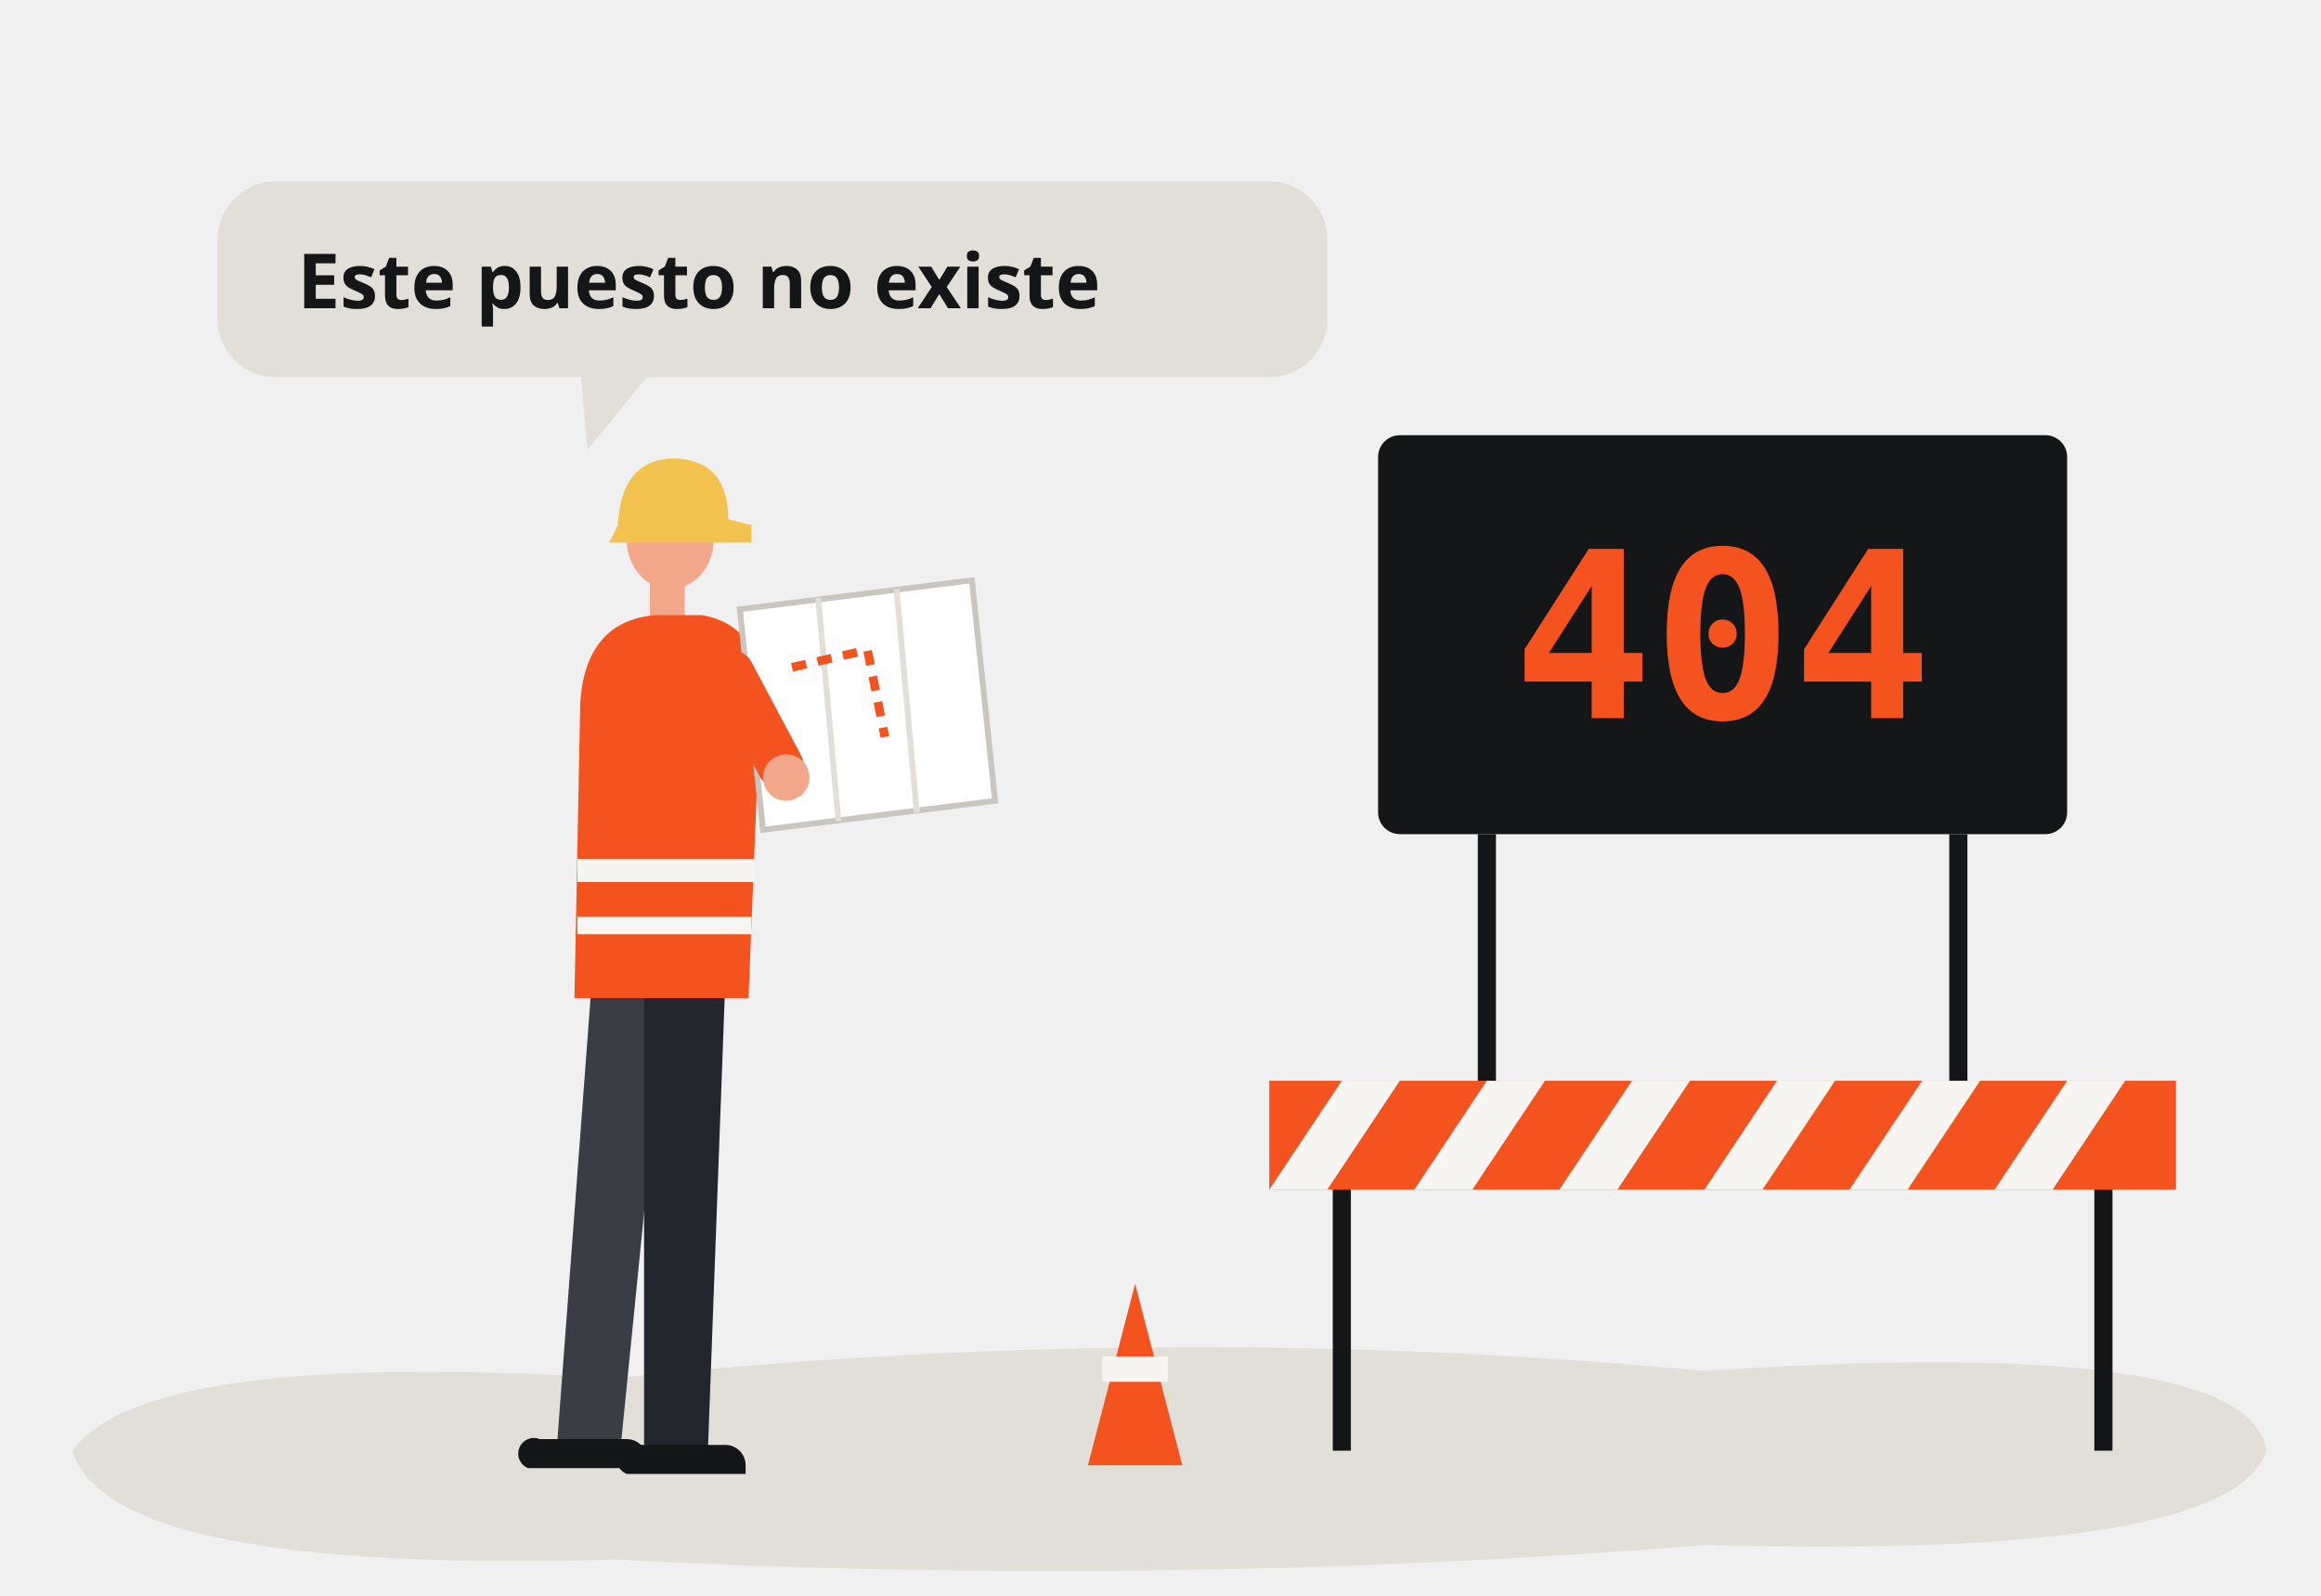
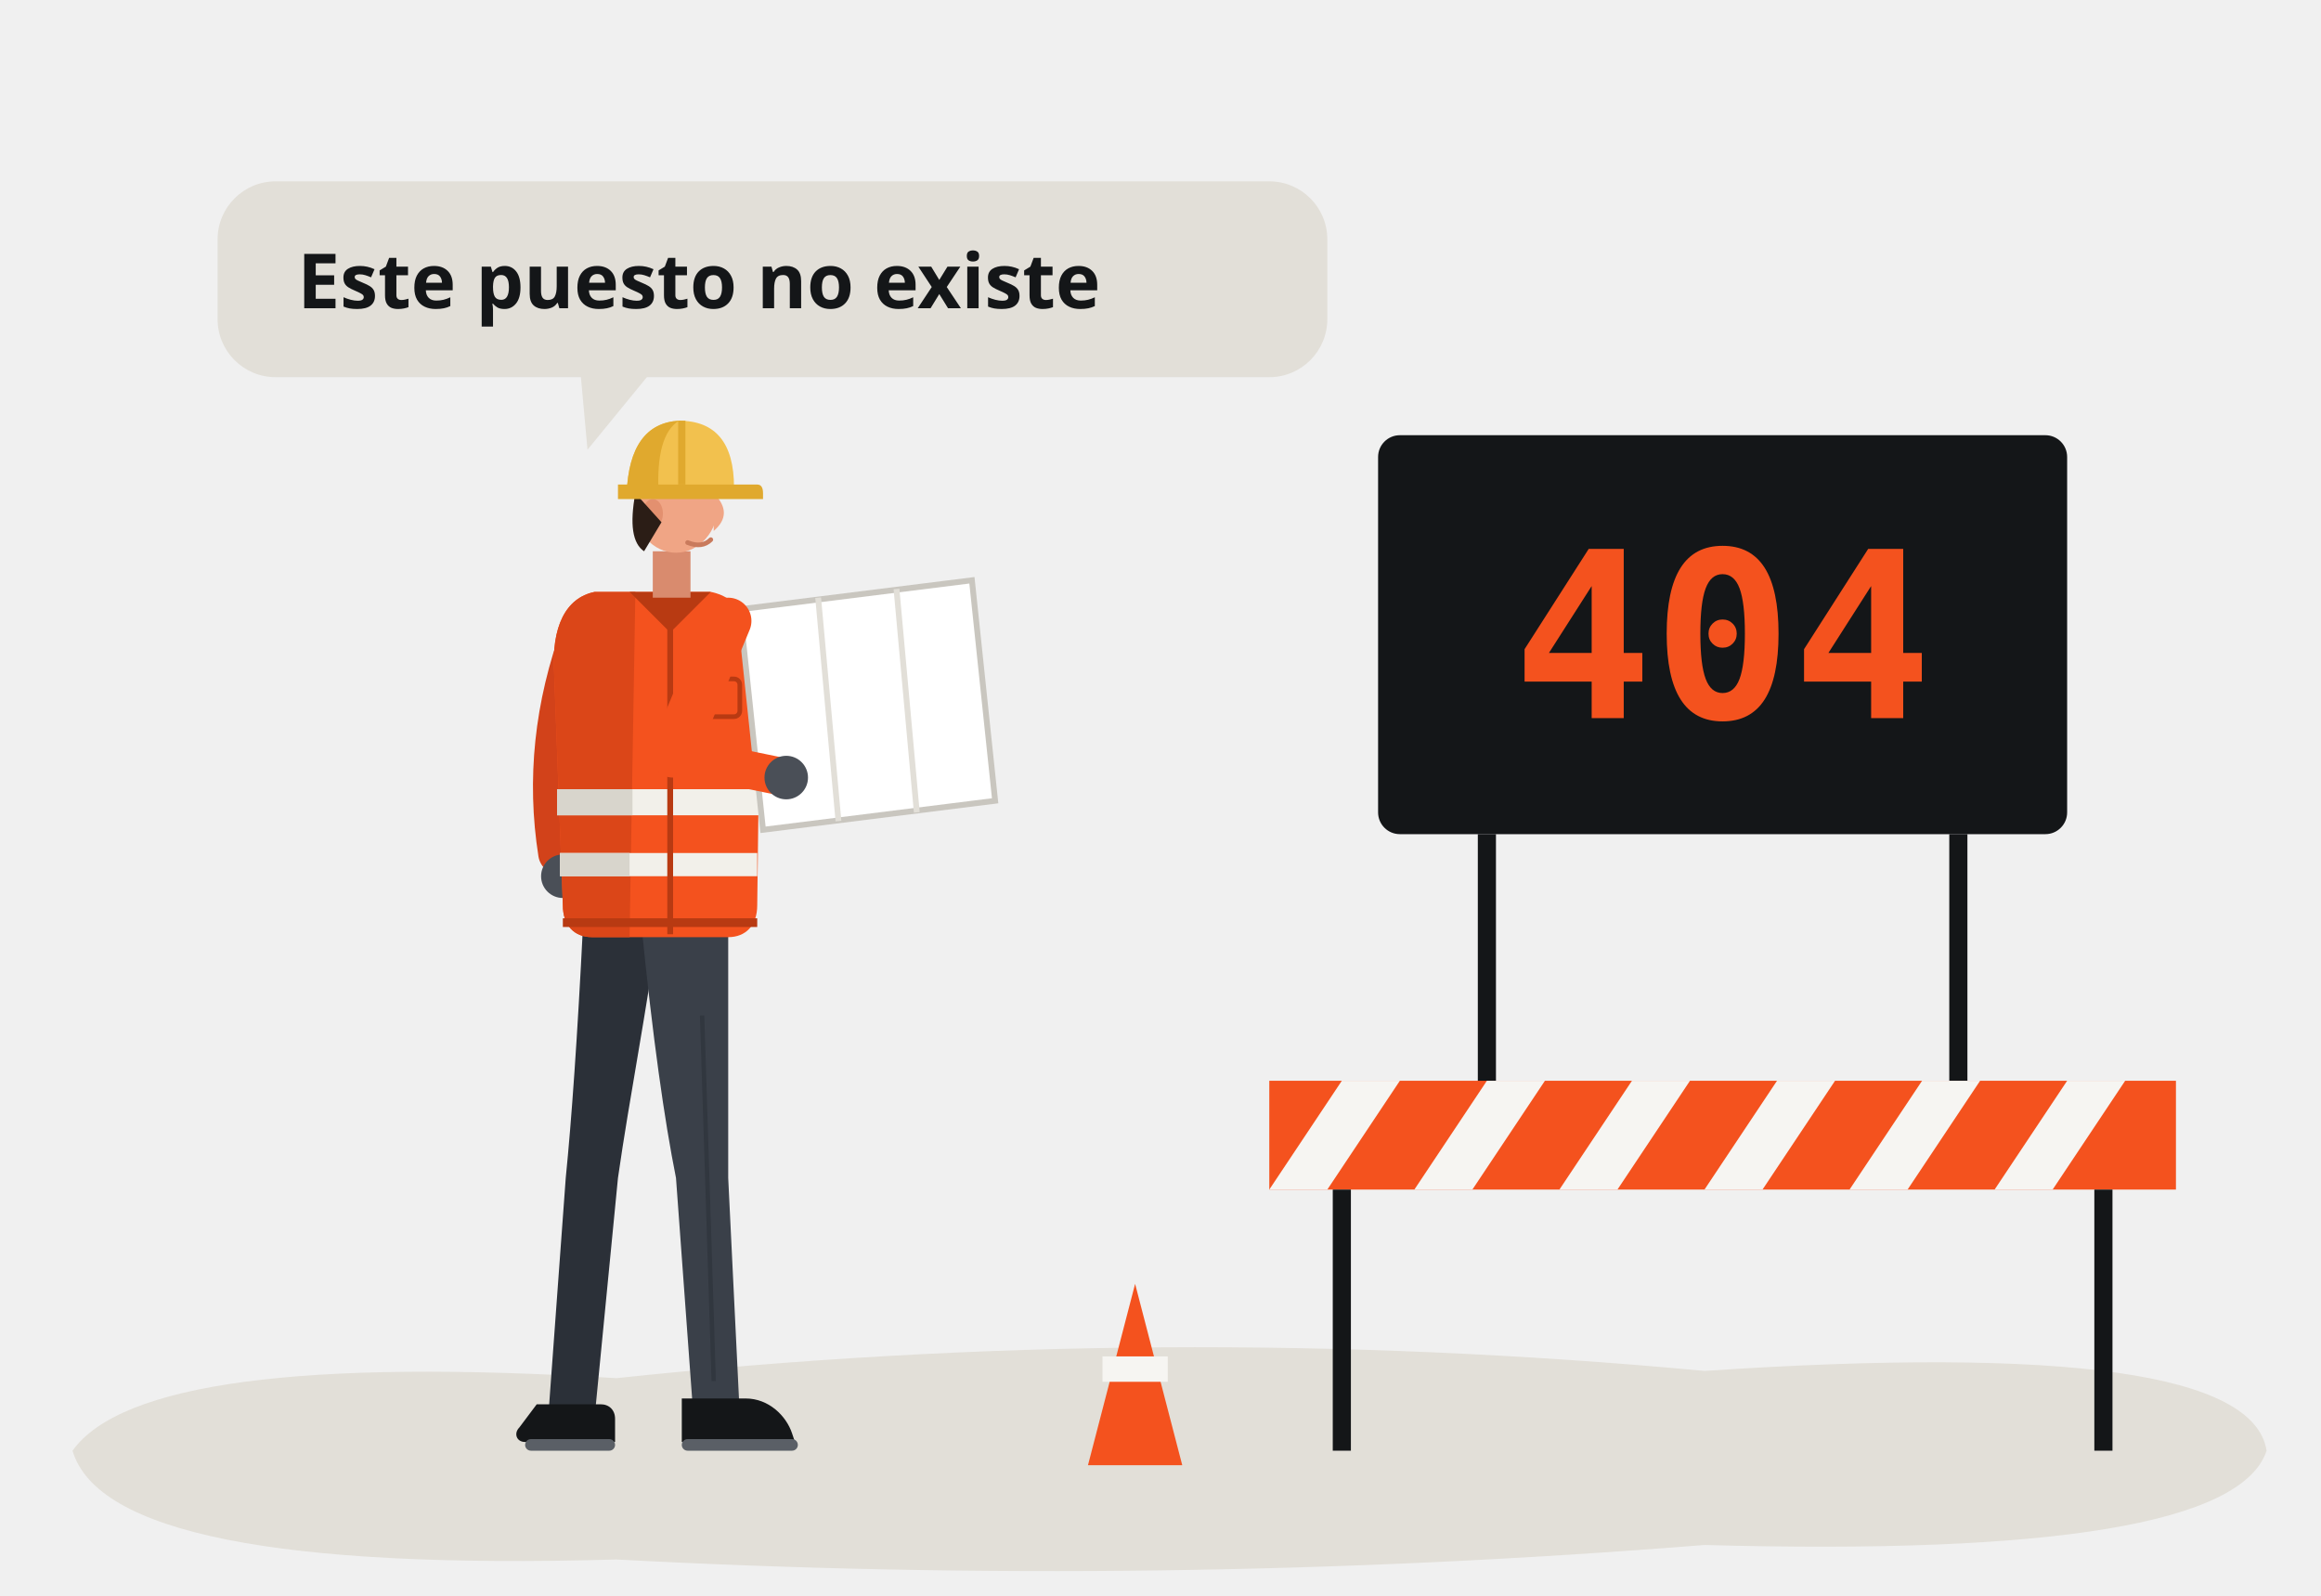
<svg xmlns="http://www.w3.org/2000/svg" viewBox="0 0 640 440" role="img" aria-label="Un operario mira un plano de la nave delante de una barrera con el cartel 404">
  <path d="M20 400Q40 372 170 380Q320 364 470 378Q620 368 625 400Q615 430 470 426Q320 438 170 430Q30 434 20 400Z" fill="#E2DFD8" />
  <rect x="380" y="120" width="190" height="110" rx="6" fill="#141618" />
  <text x="475" y="198" text-anchor="middle" font-family="DM Mono, monospace" font-weight="600" font-size="64" fill="#F4521E">404</text>
  <path d="M410 230V300M540 230V300" stroke="#141618" stroke-width="5" />
  <rect x="350" y="298" width="250" height="30" fill="#F4521E" />
  <path d="M370 298L350 328H366L386 298ZM410 298L390 328H406L426 298ZM450 298L430 328H446L466 298ZM490 298L470 328H486L506 298ZM530 298L510 328H526L546 298ZM570 298L550 328H566L586 298Z" fill="#F6F5F2" />
  <path d="M370 328V400M580 328V400" stroke="#141618" stroke-width="5" />
  <path d="M300 404L313 354L326 404Z" fill="#F4521E" />
  <rect x="304" y="374" width="18" height="7" fill="#F6F5F2" />
  <g transform="translate(180 400) scale(0.8)">
-     <path d="M-21 -162L5 -162L-11 -2L-33 -2Z" fill="#3A3E44" />
-     <path d="M-3 -162L25 -162L19 0L-3 0Z" fill="#23272D" />
-     <path d="M-39 -4h30a7 7 0 0 1 7 7v3h-41a4 4 0 0 1 4-10z" fill="#141618" />
-     <path d="M-5 -2h30a7 7 0 0 1 7 7v3h-41a4 4 0 0 1 4-10z" fill="#141618" />
-     <rect x="-1" y="-300" width="12" height="16" fill="#F2A68A" />
-     <path d="M-25 -258Q-23 -286 1 -288L17 -288Q39 -284 37 -256L33 -156L-27 -156Z" fill="#F4521E" />
-     <path d="M-26 -204H35V-196H-26Z" fill="#F6F5F2" />
-     <path d="M-26 -184H34V-178H-26Z" fill="#F6F5F2" />
+     <path d="M-24 -182C-26 -142 -28 -114 -30 -94L-36 -12H-20L-12 -94C-8 -122 -2 -152 2 -182Z" fill="#2B3038" />
+     <path d="M-4 -182C0 -142 4 -114 8 -94L14 -12H30L26 -94C26 -130 26 -158 26 -182Z" fill="#3A4049" />
+     <path d="M17 -150L21 -24" stroke="#2B3038" stroke-width="1.5" opacity=".6" />
+     <path d="M-40 -16h22c3 0 5 2 5 5v8h-31c-3 0-4-3-2-5z" fill="#141618" />
+     <rect x="-44" y="-4" width="31" height="4" rx="2" fill="#5A5F66" />
+     <path d="M10 -18h22c8 0 14 6 16 12l1 3H10z" fill="#141618" />
+     <rect x="10" y="-4" width="40" height="4" rx="2" fill="#5A5F66" />
+     <path d="M-24 -282Q-38 -244 -32 -206" fill="none" stroke="#D2421A" stroke-width="15" stroke-linecap="round" />
+     <circle cx="-31" cy="-198" r="7.5" fill="#4A4F57" />
+     <path d="M-20 -296C-30 -294 -35 -284 -34 -268L-31 -188C-31 -181 -27 -177 -21 -177H26C32 -177 36 -181 36 -188L37 -268C37 -284 30 -294 20 -296Z" fill="#F4521E" />
+     <path d="M-20 -296C-30 -294 -35 -284 -34 -268L-31 -188C-31 -181 -27 -177 -21 -177H-8L-6 -296Z" fill="#DB4618" />
+     <path d="M-33 -228H37V-219H-33ZM-32 -206H36V-198H-32Z" fill="#F2F0EA" />
+     <path d="M-33 -228H-7V-219H-33ZM-32 -206H-8V-198H-32Z" fill="#D8D5CC" />
+     <path d="M6 -294V-178" stroke="#B83A12" stroke-width="2" />
+     <rect x="15" y="-266" width="15" height="13" rx="2" fill="none" stroke="#B83A12" stroke-width="1.6" />
+     <path d="M-8 -296L6 -282L20 -296Z" fill="#B83A12" />
+     <path d="M-31 -182H36" stroke="#B83A12" stroke-width="3" />
+     <path d="M0 -310h13v16H0z" fill="#D98B6E" />
+     <ellipse cx="8" cy="-326" rx="14.5" ry="16.5" fill="#F0A585" />
+     <path d="M21 -330Q28 -323 21 -317Z" fill="#F0A585" />
+     <ellipse cx="0" cy="-323" rx="3.5" ry="5" fill="#E3906F" />
+     <path d="M12 -313Q17 -311 20 -314" fill="none" stroke="#C97A5C" stroke-width="1.6" stroke-linecap="round" />
+     <path d="M-6 -330Q-9 -314 -3 -310L3 -320Z" fill="#2B1D16" />
+     <path d="M-9 -330Q-8 -354 9 -355Q28 -355 28 -332Z" fill="#F2C14E" />
+     <path d="M9 -355Q-8 -354 -9 -330H2Q1 -350 9 -355Z" fill="#E0A92E" />
+     <path d="M-12 -333H36Q38 -333 38 -330V-328H-12Z" fill="#E0A92E" />
+     <path d="M10 -355V-333" stroke="#E0A92E" stroke-width="2.5" />
    <path d="M30 -290L110 -300L118 -224L38 -214Z" fill="#FFFFFF" stroke="#C9C6BF" stroke-width="2" />
    <path d="M57 -294L64 -217M84 -297L91 -220" stroke="#E2DFD8" stroke-width="2" />
-     <path d="M48 -270L74 -276L80 -246" fill="none" stroke="#F4521E" stroke-width="3" stroke-dasharray="5 4" />
-     <path d="M27 -268L44 -236" stroke="#F4521E" stroke-width="16" stroke-linecap="round" />
-     <circle cx="46" cy="-232" r="8" fill="#F2A68A" />
-     <ellipse cx="6" cy="-314" rx="15" ry="17" fill="#F2A68A" />
-     <path d="M-12 -319Q-11 -342 8 -342Q26 -341 26 -321L34 -319L34 -313L-15 -313Z" fill="#F2C14E" />
+     <path d="M26 -286L7 -240" fill="none" stroke="#F4521E" stroke-width="16" stroke-linecap="round" />
+     <path d="M7 -240L46 -232" fill="none" stroke="#F4521E" stroke-width="13" stroke-linecap="round" />
+     <circle cx="46" cy="-232" r="7.5" fill="#4A4F57" />
  </g>
  <rect x="60" y="50" width="306" height="54" rx="16" fill="#E2DFD8" />
  <path d="M160 102l2 22 18-22z" fill="#E2DFD8" />
  <text x="82" y="85" font-family="DM Sans, sans-serif" font-weight="700" font-size="21" fill="#141618">Este puesto no existe</text>
</svg>
